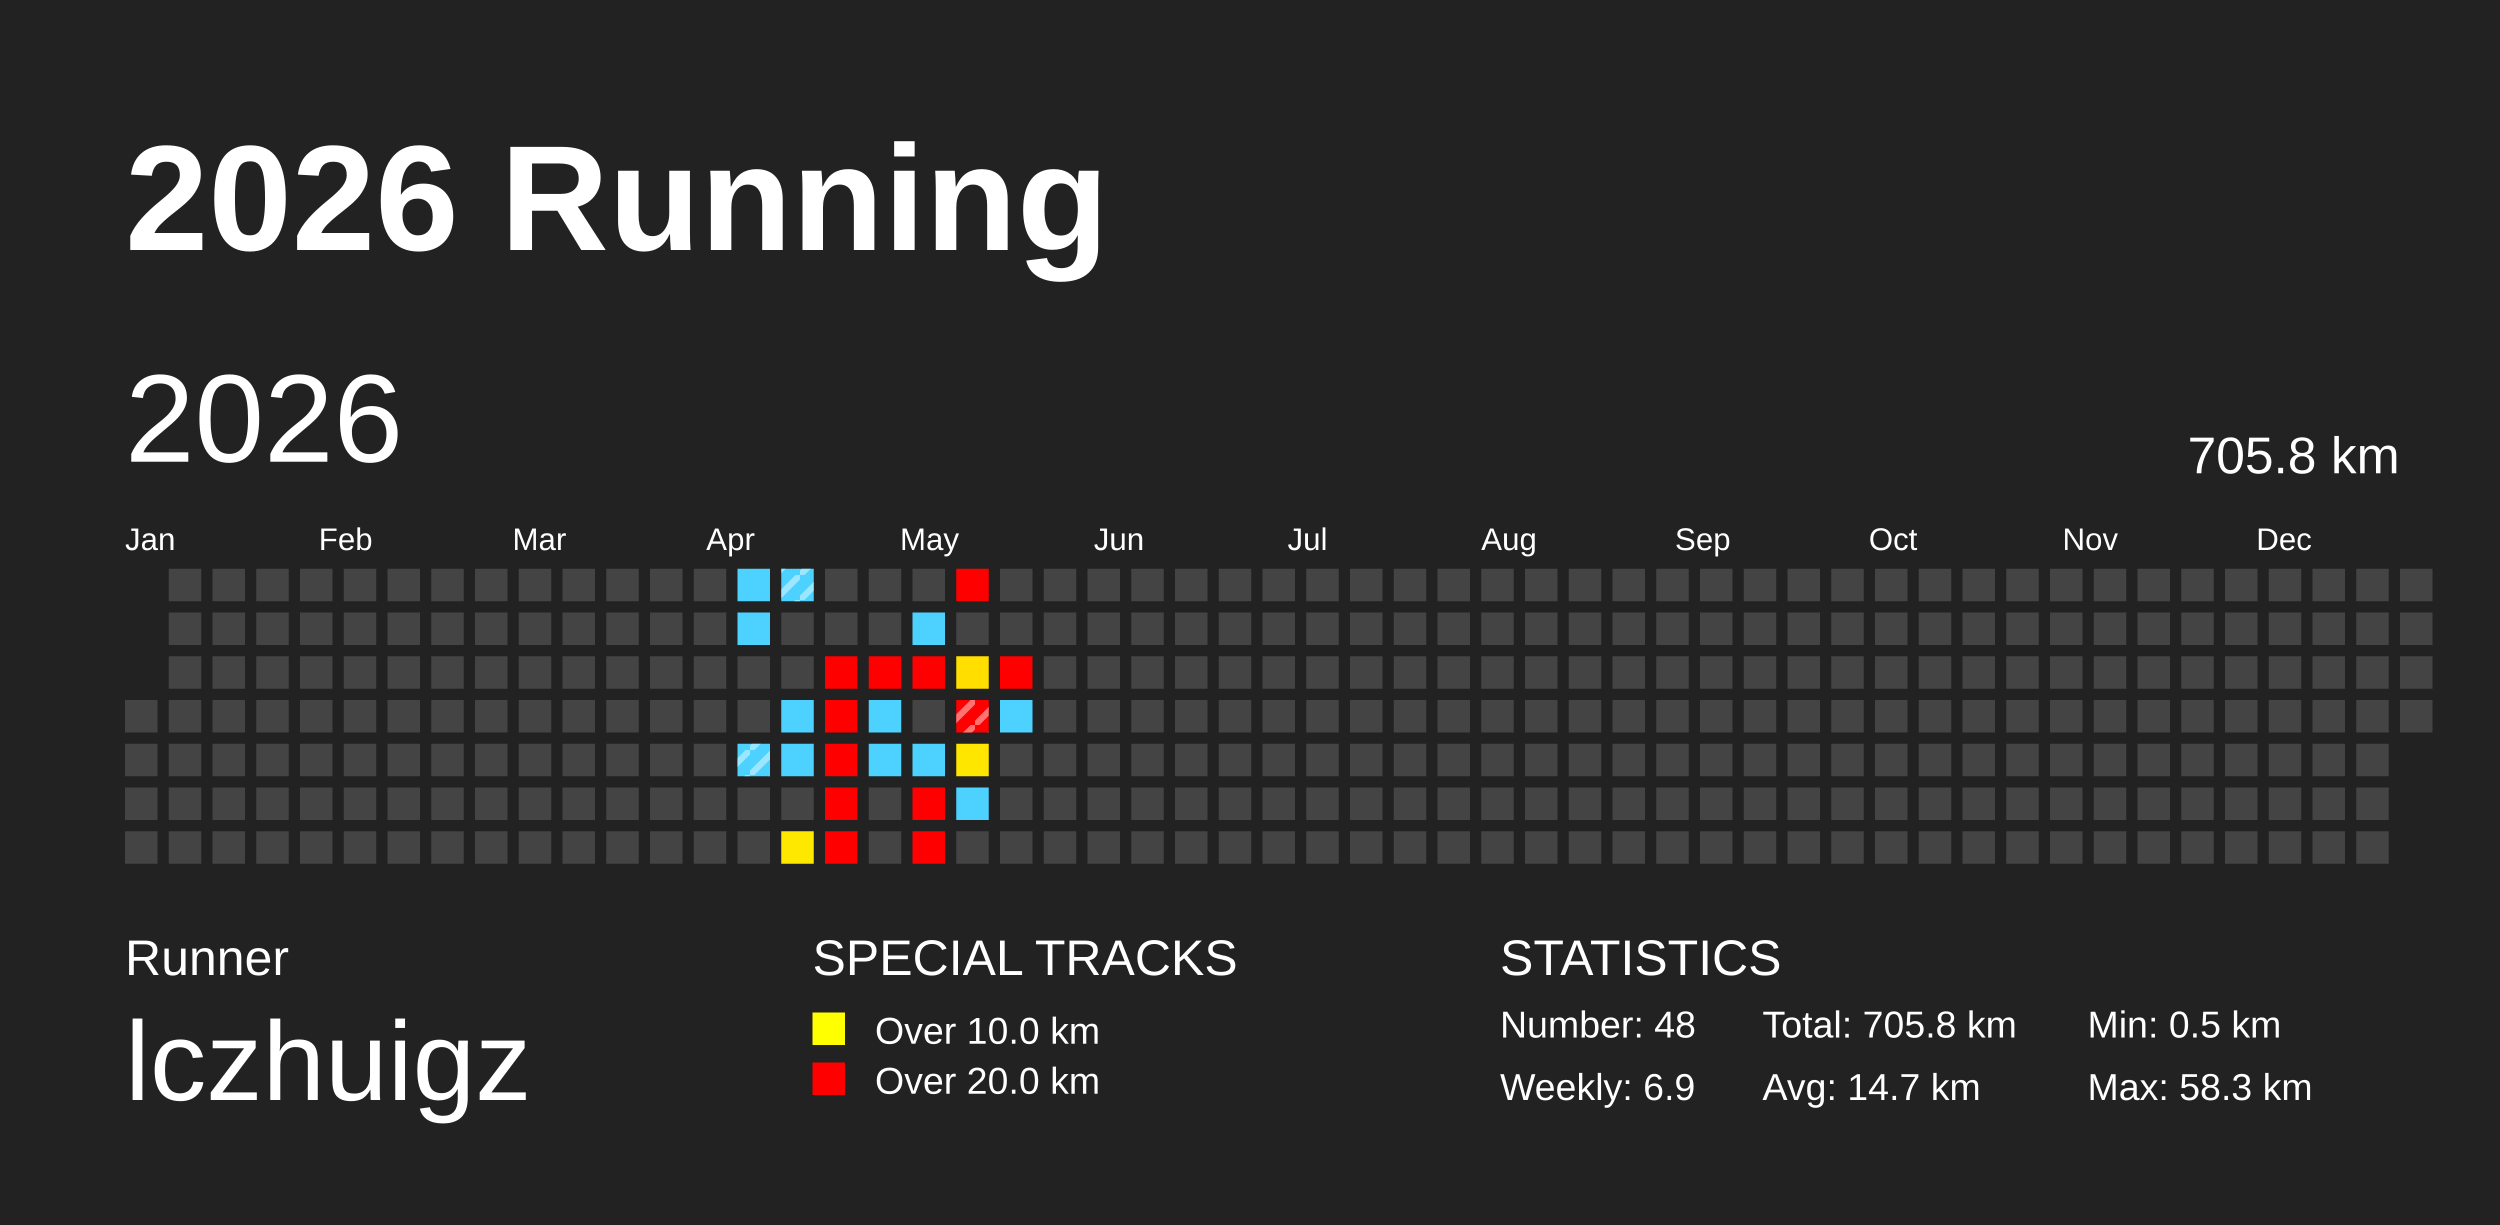
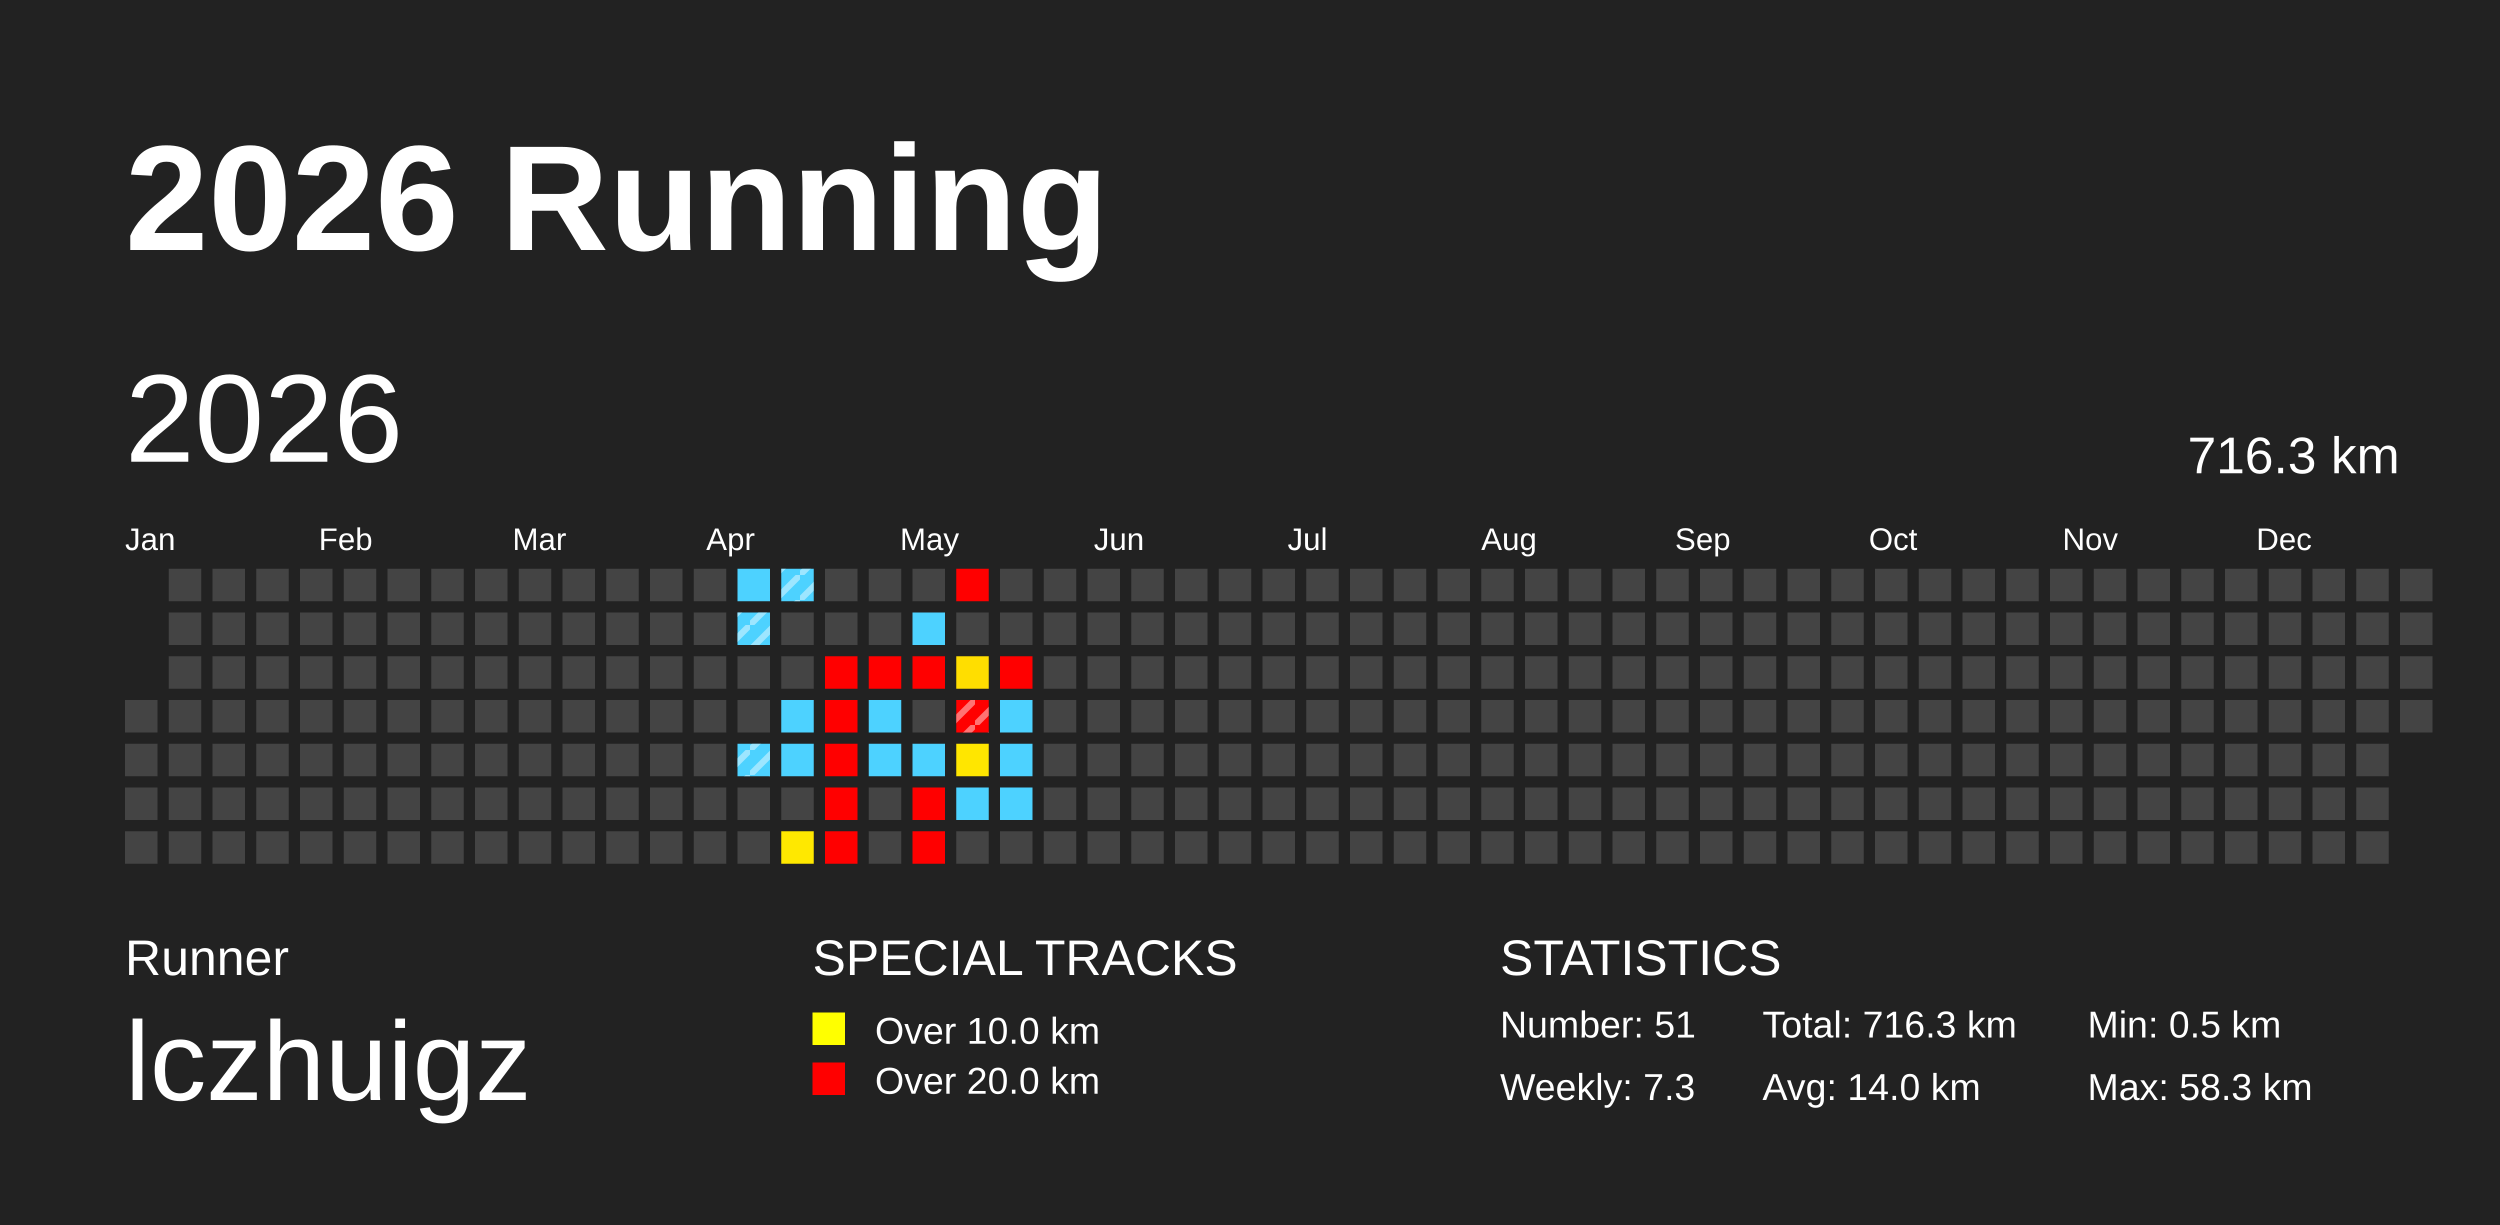
<svg xmlns="http://www.w3.org/2000/svg" baseProfile="full" height="98mm" version="1.1" viewBox="0,0,200,98" width="200mm">
  <defs>
    <pattern height="2" id="indoor-stripe" patternUnits="userSpaceOnUse" width="2">
      <line stroke="white" stroke-opacity="0.45" stroke-width="0.5" x1="0" x2="2" y1="2" y2="0" />
    </pattern>
  </defs>
  <rect fill="#222222" height="98" width="200" x="0" y="0" />
  <text fill="#FFFFFF" style="font-size:12px; font-family:Arial; font-weight:bold;" x="10" y="20">2026 Running</text>
  <text fill="#FFFFFF" style="font-size:4px; font-family:Arial" x="10" y="78">Runner</text>
  <text fill="#FFFFFF" style="font-size:9px; font-family:Arial" x="10" y="88">lczhuigz</text>
  <text fill="#FFFFFF" style="font-size:4px; font-family:Arial" x="65" y="78">SPECIAL TRACKS</text>
  <rect fill="yellow" height="2.6" width="2.6" x="65" y="81" />
  <text fill="#FFFFFF" style="font-size:3px; font-family:Arial" x="70" y="83.5">Over 10.0 km</text>
  <rect fill="red" height="2.6" width="2.6" x="65" y="85" />
  <text fill="#FFFFFF" style="font-size:3px; font-family:Arial" x="70" y="87.5">Over 20.0 km</text>
  <text fill="#FFFFFF" style="font-size:4px; font-family:Arial" x="120" y="78">STATISTICS</text>
-   <text fill="#FFFFFF" style="font-size:3px; font-family:Arial" x="120" y="83">Number: 48</text>
-   <text fill="#FFFFFF" style="font-size:3px; font-family:Arial" x="120" y="88">Weekly: 6.9</text>
-   <text fill="#FFFFFF" style="font-size:3px; font-family:Arial" x="141" y="83">Total: 705.8 km</text>
-   <text fill="#FFFFFF" style="font-size:3px; font-family:Arial" x="141" y="88">Avg: 14.7 km</text>
+   <text fill="#FFFFFF" style="font-size:3px; font-family:Arial" x="120" y="83">Number: 51</text>
+   <text fill="#FFFFFF" style="font-size:3px; font-family:Arial" x="120" y="88">Weekly: 7.3</text>
+   <text fill="#FFFFFF" style="font-size:3px; font-family:Arial" x="141" y="83">Total: 716.3 km</text>
+   <text fill="#FFFFFF" style="font-size:3px; font-family:Arial" x="141" y="88">Avg: 14.0 km</text>
  <text fill="#FFFFFF" style="font-size:3px; font-family:Arial" x="167" y="83">Min: 0.5 km</text>
  <text fill="#FFFFFF" style="font-size:3px; font-family:Arial" x="167" y="88">Max: 58.3 km</text>
  <text dominant-baseline="hanging" fill="#FFFFFF" style="font-size:10.0px; font-family:Arial;" x="10" y="30">2026</text>
-   <text dominant-baseline="hanging" fill="#FFFFFF" style="font-size:4.125px; font-family:Arial;" x="175" y="35">705.8 km</text>
+   <text dominant-baseline="hanging" fill="#FFFFFF" style="font-size:4.125px; font-family:Arial;" x="175" y="35">716.3 km</text>
  <text fill="#FFFFFF" style="font-size:2.5px; font-family:Arial" x="10.0" y="44">Jan</text>
  <text fill="#FFFFFF" style="font-size:2.5px; font-family:Arial" x="25.5" y="44">Feb</text>
  <text fill="#FFFFFF" style="font-size:2.5px; font-family:Arial" x="41.0" y="44">Mar</text>
  <text fill="#FFFFFF" style="font-size:2.5px; font-family:Arial" x="56.5" y="44">Apr</text>
  <text fill="#FFFFFF" style="font-size:2.5px; font-family:Arial" x="72.0" y="44">May</text>
  <text fill="#FFFFFF" style="font-size:2.5px; font-family:Arial" x="87.5" y="44">Jun</text>
  <text fill="#FFFFFF" style="font-size:2.5px; font-family:Arial" x="103.0" y="44">Jul</text>
  <text fill="#FFFFFF" style="font-size:2.5px; font-family:Arial" x="118.5" y="44">Aug</text>
  <text fill="#FFFFFF" style="font-size:2.5px; font-family:Arial" x="134.0" y="44">Sep</text>
  <text fill="#FFFFFF" style="font-size:2.5px; font-family:Arial" x="149.5" y="44">Oct</text>
  <text fill="#FFFFFF" style="font-size:2.5px; font-family:Arial" x="165.0" y="44">Nov</text>
  <text fill="#FFFFFF" style="font-size:2.5px; font-family:Arial" x="180.5" y="44">Dec</text>
  <rect fill="#444444" height="2.6" width="2.6" x="10.0" y="56.0" />
  <rect fill="#444444" height="2.6" width="2.6" x="10.0" y="59.5" />
  <rect fill="#444444" height="2.6" width="2.6" x="10.0" y="63.0" />
  <rect fill="#444444" height="2.6" width="2.6" x="10.0" y="66.5" />
  <rect fill="#444444" height="2.6" width="2.6" x="13.5" y="45.5" />
  <rect fill="#444444" height="2.6" width="2.6" x="13.5" y="49.0" />
  <rect fill="#444444" height="2.6" width="2.6" x="13.5" y="52.5" />
  <rect fill="#444444" height="2.6" width="2.6" x="13.5" y="56.0" />
  <rect fill="#444444" height="2.6" width="2.6" x="13.5" y="59.5" />
  <rect fill="#444444" height="2.6" width="2.6" x="13.5" y="63.0" />
  <rect fill="#444444" height="2.6" width="2.6" x="13.5" y="66.5" />
  <rect fill="#444444" height="2.6" width="2.6" x="17.0" y="45.5" />
  <rect fill="#444444" height="2.6" width="2.6" x="17.0" y="49.0" />
  <rect fill="#444444" height="2.6" width="2.6" x="17.0" y="52.5" />
  <rect fill="#444444" height="2.6" width="2.6" x="17.0" y="56.0" />
  <rect fill="#444444" height="2.6" width="2.6" x="17.0" y="59.5" />
  <rect fill="#444444" height="2.6" width="2.6" x="17.0" y="63.0" />
  <rect fill="#444444" height="2.6" width="2.6" x="17.0" y="66.5" />
  <rect fill="#444444" height="2.6" width="2.6" x="20.5" y="45.5" />
  <rect fill="#444444" height="2.6" width="2.6" x="20.5" y="49.0" />
  <rect fill="#444444" height="2.6" width="2.6" x="20.5" y="52.5" />
  <rect fill="#444444" height="2.6" width="2.6" x="20.5" y="56.0" />
  <rect fill="#444444" height="2.6" width="2.6" x="20.5" y="59.5" />
  <rect fill="#444444" height="2.6" width="2.6" x="20.5" y="63.0" />
  <rect fill="#444444" height="2.6" width="2.6" x="20.5" y="66.5" />
  <rect fill="#444444" height="2.6" width="2.6" x="24.0" y="45.5" />
  <rect fill="#444444" height="2.6" width="2.6" x="24.0" y="49.0" />
  <rect fill="#444444" height="2.6" width="2.6" x="24.0" y="52.5" />
  <rect fill="#444444" height="2.6" width="2.6" x="24.0" y="56.0" />
  <rect fill="#444444" height="2.6" width="2.6" x="24.0" y="59.5" />
  <rect fill="#444444" height="2.6" width="2.6" x="24.0" y="63.0" />
  <rect fill="#444444" height="2.6" width="2.6" x="24.0" y="66.5" />
  <rect fill="#444444" height="2.6" width="2.6" x="27.5" y="45.5" />
  <rect fill="#444444" height="2.6" width="2.6" x="27.5" y="49.0" />
  <rect fill="#444444" height="2.6" width="2.6" x="27.5" y="52.5" />
  <rect fill="#444444" height="2.6" width="2.6" x="27.5" y="56.0" />
  <rect fill="#444444" height="2.6" width="2.6" x="27.5" y="59.5" />
  <rect fill="#444444" height="2.6" width="2.6" x="27.5" y="63.0" />
  <rect fill="#444444" height="2.6" width="2.6" x="27.5" y="66.5" />
  <rect fill="#444444" height="2.6" width="2.6" x="31.0" y="45.5" />
  <rect fill="#444444" height="2.6" width="2.6" x="31.0" y="49.0" />
  <rect fill="#444444" height="2.6" width="2.6" x="31.0" y="52.5" />
  <rect fill="#444444" height="2.6" width="2.6" x="31.0" y="56.0" />
  <rect fill="#444444" height="2.6" width="2.6" x="31.0" y="59.5" />
  <rect fill="#444444" height="2.6" width="2.6" x="31.0" y="63.0" />
  <rect fill="#444444" height="2.6" width="2.6" x="31.0" y="66.5" />
  <rect fill="#444444" height="2.6" width="2.6" x="34.5" y="45.5" />
  <rect fill="#444444" height="2.6" width="2.6" x="34.5" y="49.0" />
  <rect fill="#444444" height="2.6" width="2.6" x="34.5" y="52.5" />
  <rect fill="#444444" height="2.6" width="2.6" x="34.5" y="56.0" />
  <rect fill="#444444" height="2.6" width="2.6" x="34.5" y="59.5" />
  <rect fill="#444444" height="2.6" width="2.6" x="34.5" y="63.0" />
  <rect fill="#444444" height="2.6" width="2.6" x="34.5" y="66.5" />
  <rect fill="#444444" height="2.6" width="2.6" x="38.0" y="45.5" />
  <rect fill="#444444" height="2.6" width="2.6" x="38.0" y="49.0" />
  <rect fill="#444444" height="2.6" width="2.6" x="38.0" y="52.5" />
  <rect fill="#444444" height="2.6" width="2.6" x="38.0" y="56.0" />
  <rect fill="#444444" height="2.6" width="2.6" x="38.0" y="59.5" />
  <rect fill="#444444" height="2.6" width="2.6" x="38.0" y="63.0" />
  <rect fill="#444444" height="2.6" width="2.6" x="38.0" y="66.5" />
  <rect fill="#444444" height="2.6" width="2.6" x="41.5" y="45.5" />
  <rect fill="#444444" height="2.6" width="2.6" x="41.5" y="49.0" />
  <rect fill="#444444" height="2.6" width="2.6" x="41.5" y="52.5" />
  <rect fill="#444444" height="2.6" width="2.6" x="41.5" y="56.0" />
  <rect fill="#444444" height="2.6" width="2.6" x="41.5" y="59.5" />
  <rect fill="#444444" height="2.6" width="2.6" x="41.5" y="63.0" />
  <rect fill="#444444" height="2.6" width="2.6" x="41.5" y="66.5" />
  <rect fill="#444444" height="2.6" width="2.6" x="45.0" y="45.5" />
  <rect fill="#444444" height="2.6" width="2.6" x="45.0" y="49.0" />
  <rect fill="#444444" height="2.6" width="2.6" x="45.0" y="52.5" />
  <rect fill="#444444" height="2.6" width="2.6" x="45.0" y="56.0" />
  <rect fill="#444444" height="2.6" width="2.6" x="45.0" y="59.5" />
  <rect fill="#444444" height="2.6" width="2.6" x="45.0" y="63.0" />
  <rect fill="#444444" height="2.6" width="2.6" x="45.0" y="66.5" />
  <rect fill="#444444" height="2.6" width="2.6" x="48.5" y="45.5" />
  <rect fill="#444444" height="2.6" width="2.6" x="48.5" y="49.0" />
  <rect fill="#444444" height="2.6" width="2.6" x="48.5" y="52.5" />
  <rect fill="#444444" height="2.6" width="2.6" x="48.5" y="56.0" />
  <rect fill="#444444" height="2.6" width="2.6" x="48.5" y="59.5" />
  <rect fill="#444444" height="2.6" width="2.6" x="48.5" y="63.0" />
  <rect fill="#444444" height="2.6" width="2.6" x="48.5" y="66.5" />
  <rect fill="#444444" height="2.6" width="2.6" x="52.0" y="45.5" />
  <rect fill="#444444" height="2.6" width="2.6" x="52.0" y="49.0" />
  <rect fill="#444444" height="2.6" width="2.6" x="52.0" y="52.5" />
  <rect fill="#444444" height="2.6" width="2.6" x="52.0" y="56.0" />
  <rect fill="#444444" height="2.6" width="2.6" x="52.0" y="59.5" />
  <rect fill="#444444" height="2.6" width="2.6" x="52.0" y="63.0" />
  <rect fill="#444444" height="2.6" width="2.6" x="52.0" y="66.5" />
  <rect fill="#444444" height="2.6" width="2.6" x="55.5" y="45.5" />
  <rect fill="#444444" height="2.6" width="2.6" x="55.5" y="49.0" />
  <rect fill="#444444" height="2.6" width="2.6" x="55.5" y="52.5" />
  <rect fill="#444444" height="2.6" width="2.6" x="55.5" y="56.0" />
  <rect fill="#444444" height="2.6" width="2.6" x="55.5" y="59.5" />
  <rect fill="#444444" height="2.6" width="2.6" x="55.5" y="63.0" />
  <rect fill="#444444" height="2.6" width="2.6" x="55.5" y="66.5" />
  <rect fill="#4dd2ff" height="2.6" width="2.6" x="59.0" y="45.5" />
  <rect fill="#4dd2ff" height="2.6" width="2.6" x="59.0" y="49.0" />
+   <rect fill="url(#indoor-stripe)" height="2.6" style="pointer-events: none;" width="2.6" x="59.0" y="49.0" />
  <rect fill="#444444" height="2.6" width="2.6" x="59.0" y="52.5" />
  <rect fill="#444444" height="2.6" width="2.6" x="59.0" y="56.0" />
  <rect fill="#4dd2ff" height="2.6" width="2.6" x="59.0" y="59.5" />
  <rect fill="url(#indoor-stripe)" height="2.6" style="pointer-events: none;" width="2.6" x="59.0" y="59.5" />
  <rect fill="#444444" height="2.6" width="2.6" x="59.0" y="63.0" />
  <rect fill="#444444" height="2.6" width="2.6" x="59.0" y="66.5" />
  <rect fill="#4dd2ff" height="2.6" width="2.6" x="62.5" y="45.5" />
  <rect fill="url(#indoor-stripe)" height="2.6" style="pointer-events: none;" width="2.6" x="62.5" y="45.5" />
  <rect fill="#444444" height="2.6" width="2.6" x="62.5" y="49.0" />
  <rect fill="#444444" height="2.6" width="2.6" x="62.5" y="52.5" />
  <rect fill="#4dd2ff" height="2.6" width="2.6" x="62.5" y="56.0" />
  <rect fill="#4dd2ff" height="2.6" width="2.6" x="62.5" y="59.5" />
  <rect fill="#444444" height="2.6" width="2.6" x="62.5" y="63.0" />
  <rect fill="#ffe800" height="2.6" width="2.6" x="62.5" y="66.5" />
  <rect fill="#444444" height="2.6" width="2.6" x="66.0" y="45.5" />
  <rect fill="#444444" height="2.6" width="2.6" x="66.0" y="49.0" />
  <rect fill="red" height="2.6" width="2.6" x="66.0" y="52.5" />
  <rect fill="red" height="2.6" width="2.6" x="66.0" y="56.0" />
  <rect fill="red" height="2.6" width="2.6" x="66.0" y="59.5" />
  <rect fill="red" height="2.6" width="2.6" x="66.0" y="63.0" />
  <rect fill="red" height="2.6" width="2.6" x="66.0" y="66.5" />
  <rect fill="#444444" height="2.6" width="2.6" x="69.5" y="45.5" />
  <rect fill="#444444" height="2.6" width="2.6" x="69.5" y="49.0" />
  <rect fill="red" height="2.6" width="2.6" x="69.5" y="52.5" />
  <rect fill="#4dd2ff" height="2.6" width="2.6" x="69.5" y="56.0" />
  <rect fill="#4dd2ff" height="2.6" width="2.6" x="69.5" y="59.5" />
  <rect fill="#444444" height="2.6" width="2.6" x="69.5" y="63.0" />
  <rect fill="#444444" height="2.6" width="2.6" x="69.5" y="66.5" />
  <rect fill="#444444" height="2.6" width="2.6" x="73.0" y="45.5" />
  <rect fill="#4dd2ff" height="2.6" width="2.6" x="73.0" y="49.0" />
  <rect fill="red" height="2.6" width="2.6" x="73.0" y="52.5" />
  <rect fill="#444444" height="2.6" width="2.6" x="73.0" y="56.0" />
  <rect fill="#4dd2ff" height="2.6" width="2.6" x="73.0" y="59.5" />
  <rect fill="red" height="2.6" width="2.6" x="73.0" y="63.0" />
  <rect fill="red" height="2.6" width="2.6" x="73.0" y="66.5" />
  <rect fill="red" height="2.6" width="2.6" x="76.5" y="45.5" />
  <rect fill="#444444" height="2.6" width="2.6" x="76.5" y="49.0" />
  <rect fill="#ffde00" height="2.6" width="2.6" x="76.5" y="52.5" />
  <rect fill="red" height="2.6" width="2.6" x="76.5" y="56.0" />
  <rect fill="url(#indoor-stripe)" height="2.6" style="pointer-events: none;" width="2.6" x="76.5" y="56.0" />
  <rect fill="#ffe600" height="2.6" width="2.6" x="76.5" y="59.5" />
  <rect fill="#4dd2ff" height="2.6" width="2.6" x="76.5" y="63.0" />
  <rect fill="#444444" height="2.6" width="2.6" x="76.5" y="66.5" />
  <rect fill="#444444" height="2.6" width="2.6" x="80.0" y="45.5" />
  <rect fill="#444444" height="2.6" width="2.6" x="80.0" y="49.0" />
  <rect fill="red" height="2.6" width="2.6" x="80.0" y="52.5" />
  <rect fill="#4dd2ff" height="2.6" width="2.6" x="80.0" y="56.0" />
-   <rect fill="#444444" height="2.6" width="2.6" x="80.0" y="59.5" />
-   <rect fill="#444444" height="2.6" width="2.6" x="80.0" y="63.0" />
+   <rect fill="#4dd2ff" height="2.6" width="2.6" x="80.0" y="59.5" />
+   <rect fill="#4dd2ff" height="2.6" width="2.6" x="80.0" y="63.0" />
  <rect fill="#444444" height="2.6" width="2.6" x="80.0" y="66.5" />
  <rect fill="#444444" height="2.6" width="2.6" x="83.5" y="45.5" />
  <rect fill="#444444" height="2.6" width="2.6" x="83.5" y="49.0" />
  <rect fill="#444444" height="2.6" width="2.6" x="83.5" y="52.5" />
  <rect fill="#444444" height="2.6" width="2.6" x="83.5" y="56.0" />
  <rect fill="#444444" height="2.6" width="2.6" x="83.5" y="59.5" />
  <rect fill="#444444" height="2.6" width="2.6" x="83.5" y="63.0" />
  <rect fill="#444444" height="2.6" width="2.6" x="83.5" y="66.5" />
  <rect fill="#444444" height="2.6" width="2.6" x="87.0" y="45.5" />
  <rect fill="#444444" height="2.6" width="2.6" x="87.0" y="49.0" />
  <rect fill="#444444" height="2.6" width="2.6" x="87.0" y="52.5" />
  <rect fill="#444444" height="2.6" width="2.6" x="87.0" y="56.0" />
  <rect fill="#444444" height="2.6" width="2.6" x="87.0" y="59.5" />
  <rect fill="#444444" height="2.6" width="2.6" x="87.0" y="63.0" />
  <rect fill="#444444" height="2.6" width="2.6" x="87.0" y="66.5" />
  <rect fill="#444444" height="2.6" width="2.6" x="90.5" y="45.5" />
  <rect fill="#444444" height="2.6" width="2.6" x="90.5" y="49.0" />
  <rect fill="#444444" height="2.6" width="2.6" x="90.5" y="52.5" />
  <rect fill="#444444" height="2.6" width="2.6" x="90.5" y="56.0" />
  <rect fill="#444444" height="2.6" width="2.6" x="90.5" y="59.5" />
  <rect fill="#444444" height="2.6" width="2.6" x="90.5" y="63.0" />
  <rect fill="#444444" height="2.6" width="2.6" x="90.5" y="66.5" />
  <rect fill="#444444" height="2.6" width="2.6" x="94.0" y="45.5" />
  <rect fill="#444444" height="2.6" width="2.6" x="94.0" y="49.0" />
  <rect fill="#444444" height="2.6" width="2.6" x="94.0" y="52.5" />
  <rect fill="#444444" height="2.6" width="2.6" x="94.0" y="56.0" />
  <rect fill="#444444" height="2.6" width="2.6" x="94.0" y="59.5" />
  <rect fill="#444444" height="2.6" width="2.6" x="94.0" y="63.0" />
  <rect fill="#444444" height="2.6" width="2.6" x="94.0" y="66.5" />
  <rect fill="#444444" height="2.6" width="2.6" x="97.5" y="45.5" />
  <rect fill="#444444" height="2.6" width="2.6" x="97.5" y="49.0" />
  <rect fill="#444444" height="2.6" width="2.6" x="97.5" y="52.5" />
  <rect fill="#444444" height="2.6" width="2.6" x="97.5" y="56.0" />
  <rect fill="#444444" height="2.6" width="2.6" x="97.5" y="59.5" />
  <rect fill="#444444" height="2.6" width="2.6" x="97.5" y="63.0" />
  <rect fill="#444444" height="2.6" width="2.6" x="97.5" y="66.5" />
  <rect fill="#444444" height="2.6" width="2.6" x="101.0" y="45.5" />
  <rect fill="#444444" height="2.6" width="2.6" x="101.0" y="49.0" />
  <rect fill="#444444" height="2.6" width="2.6" x="101.0" y="52.5" />
  <rect fill="#444444" height="2.6" width="2.6" x="101.0" y="56.0" />
  <rect fill="#444444" height="2.6" width="2.6" x="101.0" y="59.5" />
  <rect fill="#444444" height="2.6" width="2.6" x="101.0" y="63.0" />
  <rect fill="#444444" height="2.6" width="2.6" x="101.0" y="66.5" />
  <rect fill="#444444" height="2.6" width="2.6" x="104.5" y="45.5" />
  <rect fill="#444444" height="2.6" width="2.6" x="104.5" y="49.0" />
  <rect fill="#444444" height="2.6" width="2.6" x="104.5" y="52.5" />
  <rect fill="#444444" height="2.6" width="2.6" x="104.5" y="56.0" />
  <rect fill="#444444" height="2.6" width="2.6" x="104.5" y="59.5" />
  <rect fill="#444444" height="2.6" width="2.6" x="104.5" y="63.0" />
  <rect fill="#444444" height="2.6" width="2.6" x="104.5" y="66.5" />
  <rect fill="#444444" height="2.6" width="2.6" x="108.0" y="45.5" />
  <rect fill="#444444" height="2.6" width="2.6" x="108.0" y="49.0" />
  <rect fill="#444444" height="2.6" width="2.6" x="108.0" y="52.5" />
  <rect fill="#444444" height="2.6" width="2.6" x="108.0" y="56.0" />
  <rect fill="#444444" height="2.6" width="2.6" x="108.0" y="59.5" />
  <rect fill="#444444" height="2.6" width="2.6" x="108.0" y="63.0" />
  <rect fill="#444444" height="2.6" width="2.6" x="108.0" y="66.5" />
  <rect fill="#444444" height="2.6" width="2.6" x="111.5" y="45.5" />
  <rect fill="#444444" height="2.6" width="2.6" x="111.5" y="49.0" />
  <rect fill="#444444" height="2.6" width="2.6" x="111.5" y="52.5" />
  <rect fill="#444444" height="2.6" width="2.6" x="111.5" y="56.0" />
  <rect fill="#444444" height="2.6" width="2.6" x="111.5" y="59.5" />
  <rect fill="#444444" height="2.6" width="2.6" x="111.5" y="63.0" />
  <rect fill="#444444" height="2.6" width="2.6" x="111.5" y="66.5" />
  <rect fill="#444444" height="2.6" width="2.6" x="115.0" y="45.5" />
  <rect fill="#444444" height="2.6" width="2.6" x="115.0" y="49.0" />
  <rect fill="#444444" height="2.6" width="2.6" x="115.0" y="52.5" />
  <rect fill="#444444" height="2.6" width="2.6" x="115.0" y="56.0" />
  <rect fill="#444444" height="2.6" width="2.6" x="115.0" y="59.5" />
  <rect fill="#444444" height="2.6" width="2.6" x="115.0" y="63.0" />
  <rect fill="#444444" height="2.6" width="2.6" x="115.0" y="66.5" />
  <rect fill="#444444" height="2.6" width="2.6" x="118.5" y="45.5" />
  <rect fill="#444444" height="2.6" width="2.6" x="118.5" y="49.0" />
  <rect fill="#444444" height="2.6" width="2.6" x="118.5" y="52.5" />
  <rect fill="#444444" height="2.6" width="2.6" x="118.5" y="56.0" />
  <rect fill="#444444" height="2.6" width="2.6" x="118.5" y="59.5" />
  <rect fill="#444444" height="2.6" width="2.6" x="118.5" y="63.0" />
  <rect fill="#444444" height="2.6" width="2.6" x="118.5" y="66.5" />
  <rect fill="#444444" height="2.6" width="2.6" x="122.0" y="45.5" />
  <rect fill="#444444" height="2.6" width="2.6" x="122.0" y="49.0" />
  <rect fill="#444444" height="2.6" width="2.6" x="122.0" y="52.5" />
  <rect fill="#444444" height="2.6" width="2.6" x="122.0" y="56.0" />
  <rect fill="#444444" height="2.6" width="2.6" x="122.0" y="59.5" />
  <rect fill="#444444" height="2.6" width="2.6" x="122.0" y="63.0" />
  <rect fill="#444444" height="2.6" width="2.6" x="122.0" y="66.5" />
  <rect fill="#444444" height="2.6" width="2.6" x="125.5" y="45.5" />
  <rect fill="#444444" height="2.6" width="2.6" x="125.5" y="49.0" />
  <rect fill="#444444" height="2.6" width="2.6" x="125.5" y="52.5" />
  <rect fill="#444444" height="2.6" width="2.6" x="125.5" y="56.0" />
  <rect fill="#444444" height="2.6" width="2.6" x="125.5" y="59.5" />
  <rect fill="#444444" height="2.6" width="2.6" x="125.5" y="63.0" />
  <rect fill="#444444" height="2.6" width="2.6" x="125.5" y="66.5" />
  <rect fill="#444444" height="2.6" width="2.6" x="129.0" y="45.5" />
  <rect fill="#444444" height="2.6" width="2.6" x="129.0" y="49.0" />
  <rect fill="#444444" height="2.6" width="2.6" x="129.0" y="52.5" />
  <rect fill="#444444" height="2.6" width="2.6" x="129.0" y="56.0" />
  <rect fill="#444444" height="2.6" width="2.6" x="129.0" y="59.5" />
  <rect fill="#444444" height="2.6" width="2.6" x="129.0" y="63.0" />
  <rect fill="#444444" height="2.6" width="2.6" x="129.0" y="66.5" />
  <rect fill="#444444" height="2.6" width="2.6" x="132.5" y="45.5" />
  <rect fill="#444444" height="2.6" width="2.6" x="132.5" y="49.0" />
  <rect fill="#444444" height="2.6" width="2.6" x="132.5" y="52.5" />
  <rect fill="#444444" height="2.6" width="2.6" x="132.5" y="56.0" />
  <rect fill="#444444" height="2.6" width="2.6" x="132.5" y="59.5" />
  <rect fill="#444444" height="2.6" width="2.6" x="132.5" y="63.0" />
  <rect fill="#444444" height="2.6" width="2.6" x="132.5" y="66.5" />
  <rect fill="#444444" height="2.6" width="2.6" x="136.0" y="45.5" />
  <rect fill="#444444" height="2.6" width="2.6" x="136.0" y="49.0" />
  <rect fill="#444444" height="2.6" width="2.6" x="136.0" y="52.5" />
  <rect fill="#444444" height="2.6" width="2.6" x="136.0" y="56.0" />
  <rect fill="#444444" height="2.6" width="2.6" x="136.0" y="59.5" />
  <rect fill="#444444" height="2.6" width="2.6" x="136.0" y="63.0" />
  <rect fill="#444444" height="2.6" width="2.6" x="136.0" y="66.5" />
  <rect fill="#444444" height="2.6" width="2.6" x="139.5" y="45.5" />
  <rect fill="#444444" height="2.6" width="2.6" x="139.5" y="49.0" />
  <rect fill="#444444" height="2.6" width="2.6" x="139.5" y="52.5" />
  <rect fill="#444444" height="2.6" width="2.6" x="139.5" y="56.0" />
  <rect fill="#444444" height="2.6" width="2.6" x="139.5" y="59.5" />
  <rect fill="#444444" height="2.6" width="2.6" x="139.5" y="63.0" />
  <rect fill="#444444" height="2.6" width="2.6" x="139.5" y="66.5" />
  <rect fill="#444444" height="2.6" width="2.6" x="143.0" y="45.5" />
  <rect fill="#444444" height="2.6" width="2.6" x="143.0" y="49.0" />
  <rect fill="#444444" height="2.6" width="2.6" x="143.0" y="52.5" />
  <rect fill="#444444" height="2.6" width="2.6" x="143.0" y="56.0" />
  <rect fill="#444444" height="2.6" width="2.6" x="143.0" y="59.5" />
  <rect fill="#444444" height="2.6" width="2.6" x="143.0" y="63.0" />
  <rect fill="#444444" height="2.6" width="2.6" x="143.0" y="66.5" />
  <rect fill="#444444" height="2.6" width="2.6" x="146.5" y="45.5" />
  <rect fill="#444444" height="2.6" width="2.6" x="146.5" y="49.0" />
  <rect fill="#444444" height="2.6" width="2.6" x="146.5" y="52.5" />
  <rect fill="#444444" height="2.6" width="2.6" x="146.5" y="56.0" />
  <rect fill="#444444" height="2.6" width="2.6" x="146.5" y="59.5" />
  <rect fill="#444444" height="2.6" width="2.6" x="146.5" y="63.0" />
  <rect fill="#444444" height="2.6" width="2.6" x="146.5" y="66.5" />
  <rect fill="#444444" height="2.6" width="2.6" x="150.0" y="45.5" />
  <rect fill="#444444" height="2.6" width="2.6" x="150.0" y="49.0" />
  <rect fill="#444444" height="2.6" width="2.6" x="150.0" y="52.5" />
  <rect fill="#444444" height="2.6" width="2.6" x="150.0" y="56.0" />
  <rect fill="#444444" height="2.6" width="2.6" x="150.0" y="59.5" />
  <rect fill="#444444" height="2.6" width="2.6" x="150.0" y="63.0" />
  <rect fill="#444444" height="2.6" width="2.6" x="150.0" y="66.5" />
  <rect fill="#444444" height="2.6" width="2.6" x="153.5" y="45.5" />
  <rect fill="#444444" height="2.6" width="2.6" x="153.5" y="49.0" />
  <rect fill="#444444" height="2.6" width="2.6" x="153.5" y="52.5" />
  <rect fill="#444444" height="2.6" width="2.6" x="153.5" y="56.0" />
  <rect fill="#444444" height="2.6" width="2.6" x="153.5" y="59.5" />
  <rect fill="#444444" height="2.6" width="2.6" x="153.5" y="63.0" />
  <rect fill="#444444" height="2.6" width="2.6" x="153.5" y="66.5" />
  <rect fill="#444444" height="2.6" width="2.6" x="157.0" y="45.5" />
  <rect fill="#444444" height="2.6" width="2.6" x="157.0" y="49.0" />
  <rect fill="#444444" height="2.6" width="2.6" x="157.0" y="52.5" />
  <rect fill="#444444" height="2.6" width="2.6" x="157.0" y="56.0" />
  <rect fill="#444444" height="2.6" width="2.6" x="157.0" y="59.5" />
  <rect fill="#444444" height="2.6" width="2.6" x="157.0" y="63.0" />
  <rect fill="#444444" height="2.6" width="2.6" x="157.0" y="66.5" />
  <rect fill="#444444" height="2.6" width="2.6" x="160.5" y="45.5" />
  <rect fill="#444444" height="2.6" width="2.6" x="160.5" y="49.0" />
  <rect fill="#444444" height="2.6" width="2.6" x="160.5" y="52.5" />
  <rect fill="#444444" height="2.6" width="2.6" x="160.5" y="56.0" />
  <rect fill="#444444" height="2.6" width="2.6" x="160.5" y="59.5" />
  <rect fill="#444444" height="2.6" width="2.6" x="160.5" y="63.0" />
  <rect fill="#444444" height="2.6" width="2.6" x="160.5" y="66.5" />
  <rect fill="#444444" height="2.6" width="2.6" x="164.0" y="45.5" />
  <rect fill="#444444" height="2.6" width="2.6" x="164.0" y="49.0" />
  <rect fill="#444444" height="2.6" width="2.6" x="164.0" y="52.5" />
  <rect fill="#444444" height="2.6" width="2.6" x="164.0" y="56.0" />
  <rect fill="#444444" height="2.6" width="2.6" x="164.0" y="59.5" />
  <rect fill="#444444" height="2.6" width="2.6" x="164.0" y="63.0" />
  <rect fill="#444444" height="2.6" width="2.6" x="164.0" y="66.5" />
  <rect fill="#444444" height="2.6" width="2.6" x="167.5" y="45.5" />
  <rect fill="#444444" height="2.6" width="2.6" x="167.5" y="49.0" />
  <rect fill="#444444" height="2.6" width="2.6" x="167.5" y="52.5" />
  <rect fill="#444444" height="2.6" width="2.6" x="167.5" y="56.0" />
  <rect fill="#444444" height="2.6" width="2.6" x="167.5" y="59.5" />
  <rect fill="#444444" height="2.6" width="2.6" x="167.5" y="63.0" />
  <rect fill="#444444" height="2.6" width="2.6" x="167.5" y="66.5" />
  <rect fill="#444444" height="2.6" width="2.6" x="171.0" y="45.5" />
  <rect fill="#444444" height="2.6" width="2.6" x="171.0" y="49.0" />
  <rect fill="#444444" height="2.6" width="2.6" x="171.0" y="52.5" />
  <rect fill="#444444" height="2.6" width="2.6" x="171.0" y="56.0" />
  <rect fill="#444444" height="2.6" width="2.6" x="171.0" y="59.5" />
  <rect fill="#444444" height="2.6" width="2.6" x="171.0" y="63.0" />
  <rect fill="#444444" height="2.6" width="2.6" x="171.0" y="66.5" />
  <rect fill="#444444" height="2.6" width="2.6" x="174.5" y="45.5" />
  <rect fill="#444444" height="2.6" width="2.6" x="174.5" y="49.0" />
  <rect fill="#444444" height="2.6" width="2.6" x="174.5" y="52.5" />
  <rect fill="#444444" height="2.6" width="2.6" x="174.5" y="56.0" />
  <rect fill="#444444" height="2.6" width="2.6" x="174.5" y="59.5" />
  <rect fill="#444444" height="2.6" width="2.6" x="174.5" y="63.0" />
  <rect fill="#444444" height="2.6" width="2.6" x="174.5" y="66.5" />
  <rect fill="#444444" height="2.6" width="2.6" x="178.0" y="45.5" />
  <rect fill="#444444" height="2.6" width="2.6" x="178.0" y="49.0" />
  <rect fill="#444444" height="2.6" width="2.6" x="178.0" y="52.5" />
  <rect fill="#444444" height="2.6" width="2.6" x="178.0" y="56.0" />
  <rect fill="#444444" height="2.6" width="2.6" x="178.0" y="59.5" />
  <rect fill="#444444" height="2.6" width="2.6" x="178.0" y="63.0" />
  <rect fill="#444444" height="2.6" width="2.6" x="178.0" y="66.5" />
  <rect fill="#444444" height="2.6" width="2.6" x="181.5" y="45.5" />
  <rect fill="#444444" height="2.6" width="2.6" x="181.5" y="49.0" />
  <rect fill="#444444" height="2.6" width="2.6" x="181.5" y="52.5" />
  <rect fill="#444444" height="2.6" width="2.6" x="181.5" y="56.0" />
  <rect fill="#444444" height="2.6" width="2.6" x="181.5" y="59.5" />
  <rect fill="#444444" height="2.6" width="2.6" x="181.5" y="63.0" />
  <rect fill="#444444" height="2.6" width="2.6" x="181.5" y="66.5" />
  <rect fill="#444444" height="2.6" width="2.6" x="185.0" y="45.5" />
  <rect fill="#444444" height="2.6" width="2.6" x="185.0" y="49.0" />
  <rect fill="#444444" height="2.6" width="2.6" x="185.0" y="52.5" />
  <rect fill="#444444" height="2.6" width="2.6" x="185.0" y="56.0" />
  <rect fill="#444444" height="2.6" width="2.6" x="185.0" y="59.5" />
  <rect fill="#444444" height="2.6" width="2.6" x="185.0" y="63.0" />
  <rect fill="#444444" height="2.6" width="2.6" x="185.0" y="66.5" />
  <rect fill="#444444" height="2.6" width="2.6" x="188.5" y="45.5" />
  <rect fill="#444444" height="2.6" width="2.6" x="188.5" y="49.0" />
  <rect fill="#444444" height="2.6" width="2.6" x="188.5" y="52.5" />
  <rect fill="#444444" height="2.6" width="2.6" x="188.5" y="56.0" />
  <rect fill="#444444" height="2.6" width="2.6" x="188.5" y="59.5" />
  <rect fill="#444444" height="2.6" width="2.6" x="188.5" y="63.0" />
  <rect fill="#444444" height="2.6" width="2.6" x="188.5" y="66.5" />
  <rect fill="#444444" height="2.6" width="2.6" x="192.0" y="45.5" />
  <rect fill="#444444" height="2.6" width="2.6" x="192.0" y="49.0" />
  <rect fill="#444444" height="2.6" width="2.6" x="192.0" y="52.5" />
  <rect fill="#444444" height="2.6" width="2.6" x="192.0" y="56.0" />
</svg>
